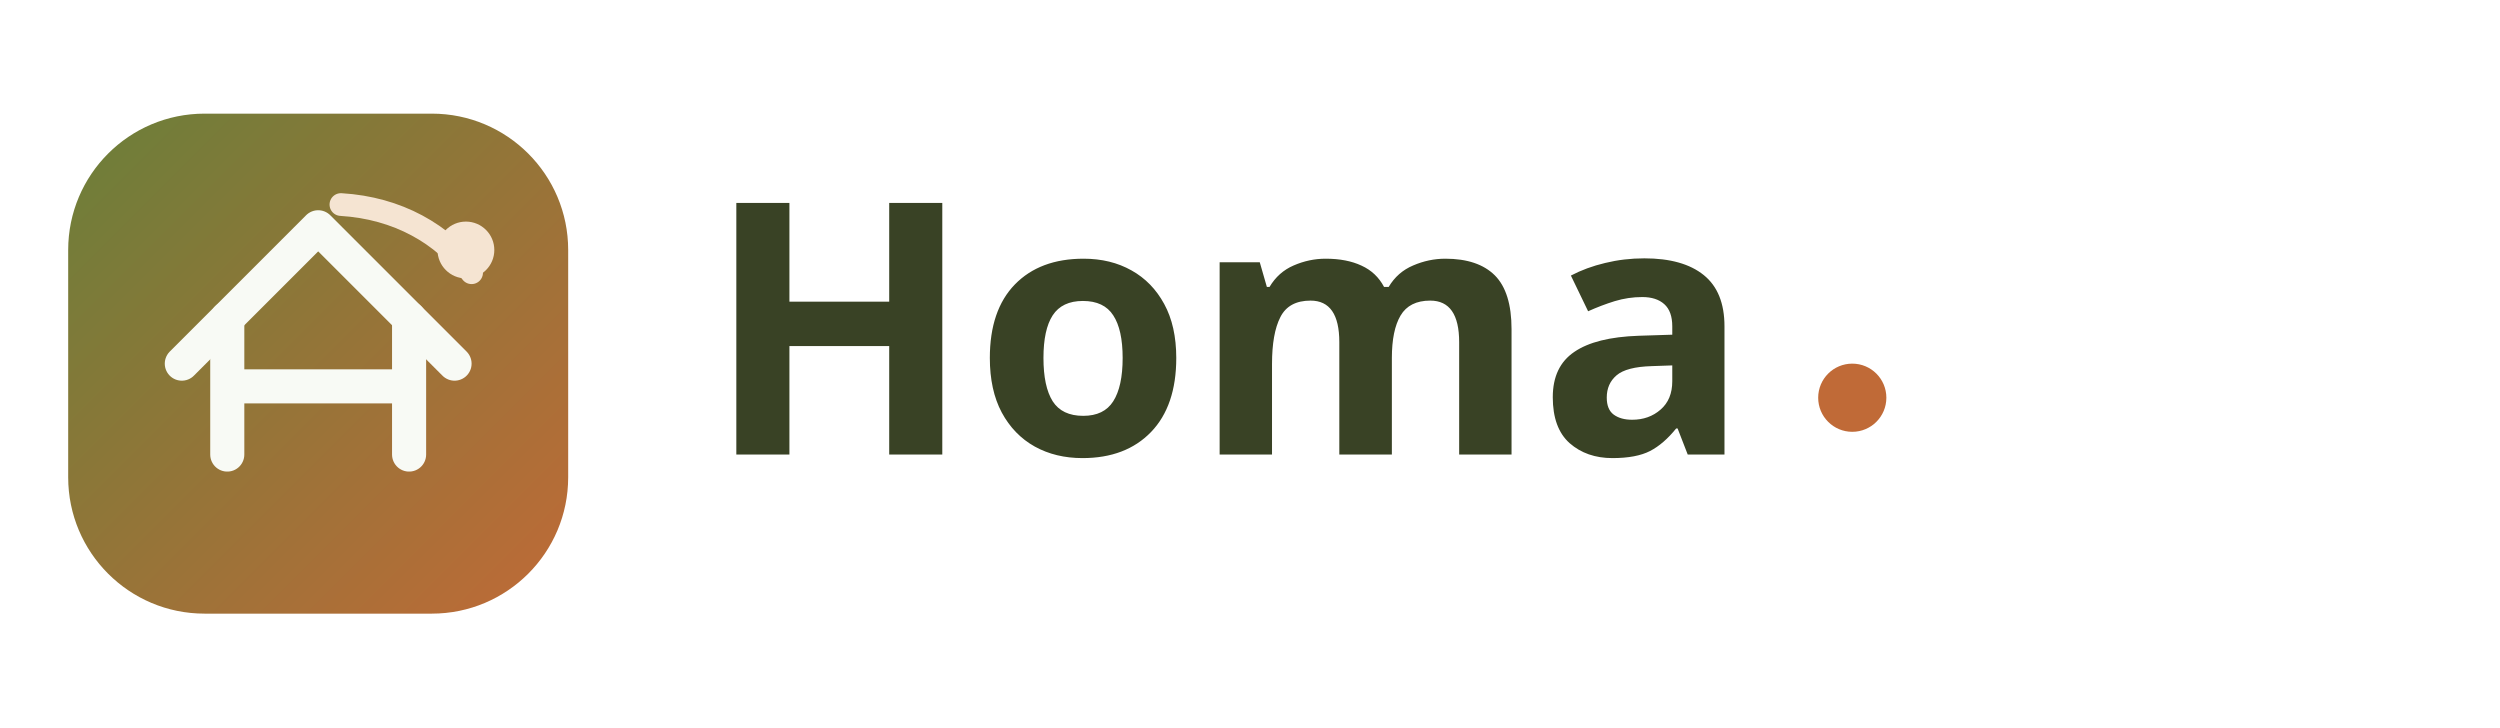
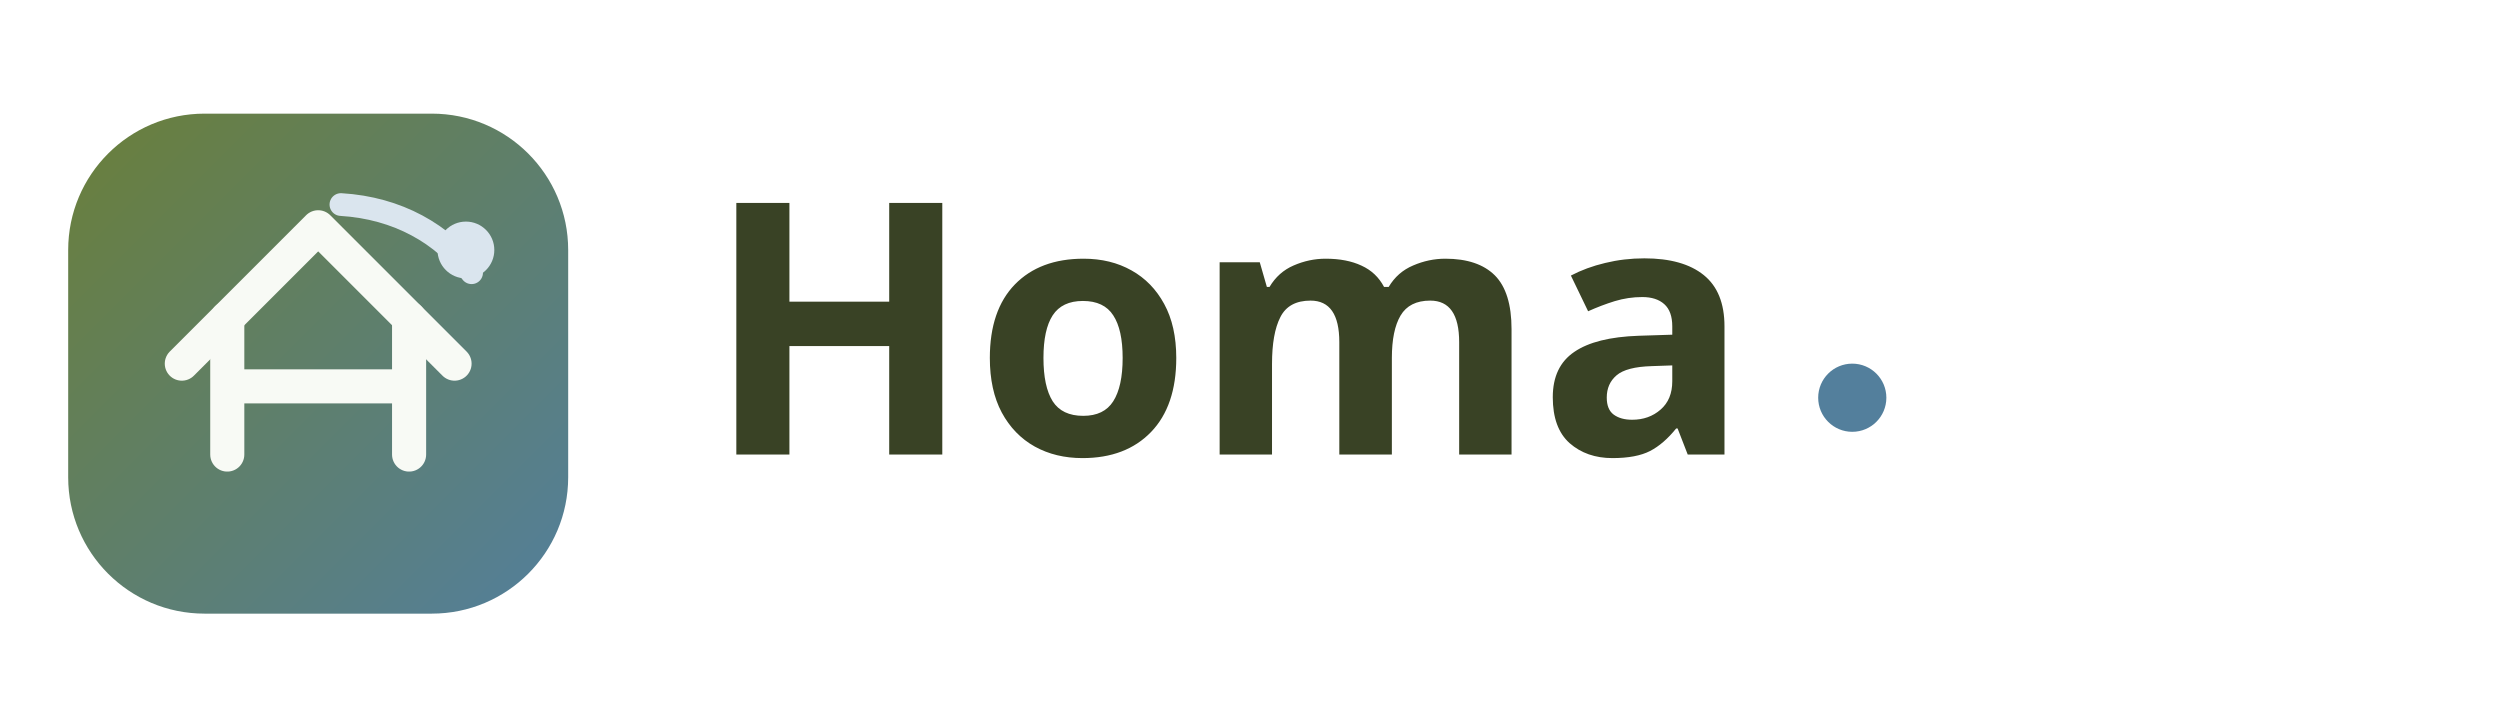
<svg xmlns="http://www.w3.org/2000/svg" width="220" height="64" viewBox="0 0 220 64" fill="none">
  <defs>
    <linearGradient id="homaBadgeLight" x1="6" y1="10" x2="50" y2="54" gradientUnits="userSpaceOnUse">
      <stop stop-color="#6A7F39" />
-       <stop offset="1" stop-color="#C06A37" />
+       <stop offset="1" stop-color="#537F9C" />
    </linearGradient>
  </defs>
  <rect x="6" y="10" width="44" height="44" rx="12" fill="url(#homaBadgeLight)" />
  <path d="M16 32L28 20L40 32" stroke="#F8FAF5" stroke-width="3" stroke-linecap="round" stroke-linejoin="round" />
  <path d="M20 40V28M36 40V28M20 34H36" stroke="#F8FAF5" stroke-width="3" stroke-linecap="round" />
-   <path d="M30 18C35 18.3 39 20.6 41.5 24" stroke="#F5E4D2" stroke-width="2" stroke-linecap="round" />
-   <circle cx="41" cy="22" r="2.5" fill="#F5E4D2" />
+   <path d="M30 18C35 18.3 39 20.6 41.5 24" stroke="#DAE5EE" stroke-width="2" stroke-linecap="round" />
+   <circle cx="41" cy="22" r="2.5" fill="#DAE5EE" />
  <text x="62" y="40" font-family="Poppins, Avenir Next, Segoe UI, sans-serif" font-size="31" font-weight="700" fill="#394225">Homa</text>
-   <circle cx="163" cy="35" r="3" fill="#C06A37" />
+   <circle cx="163" cy="35" r="3" fill="#537F9C" />
</svg>
